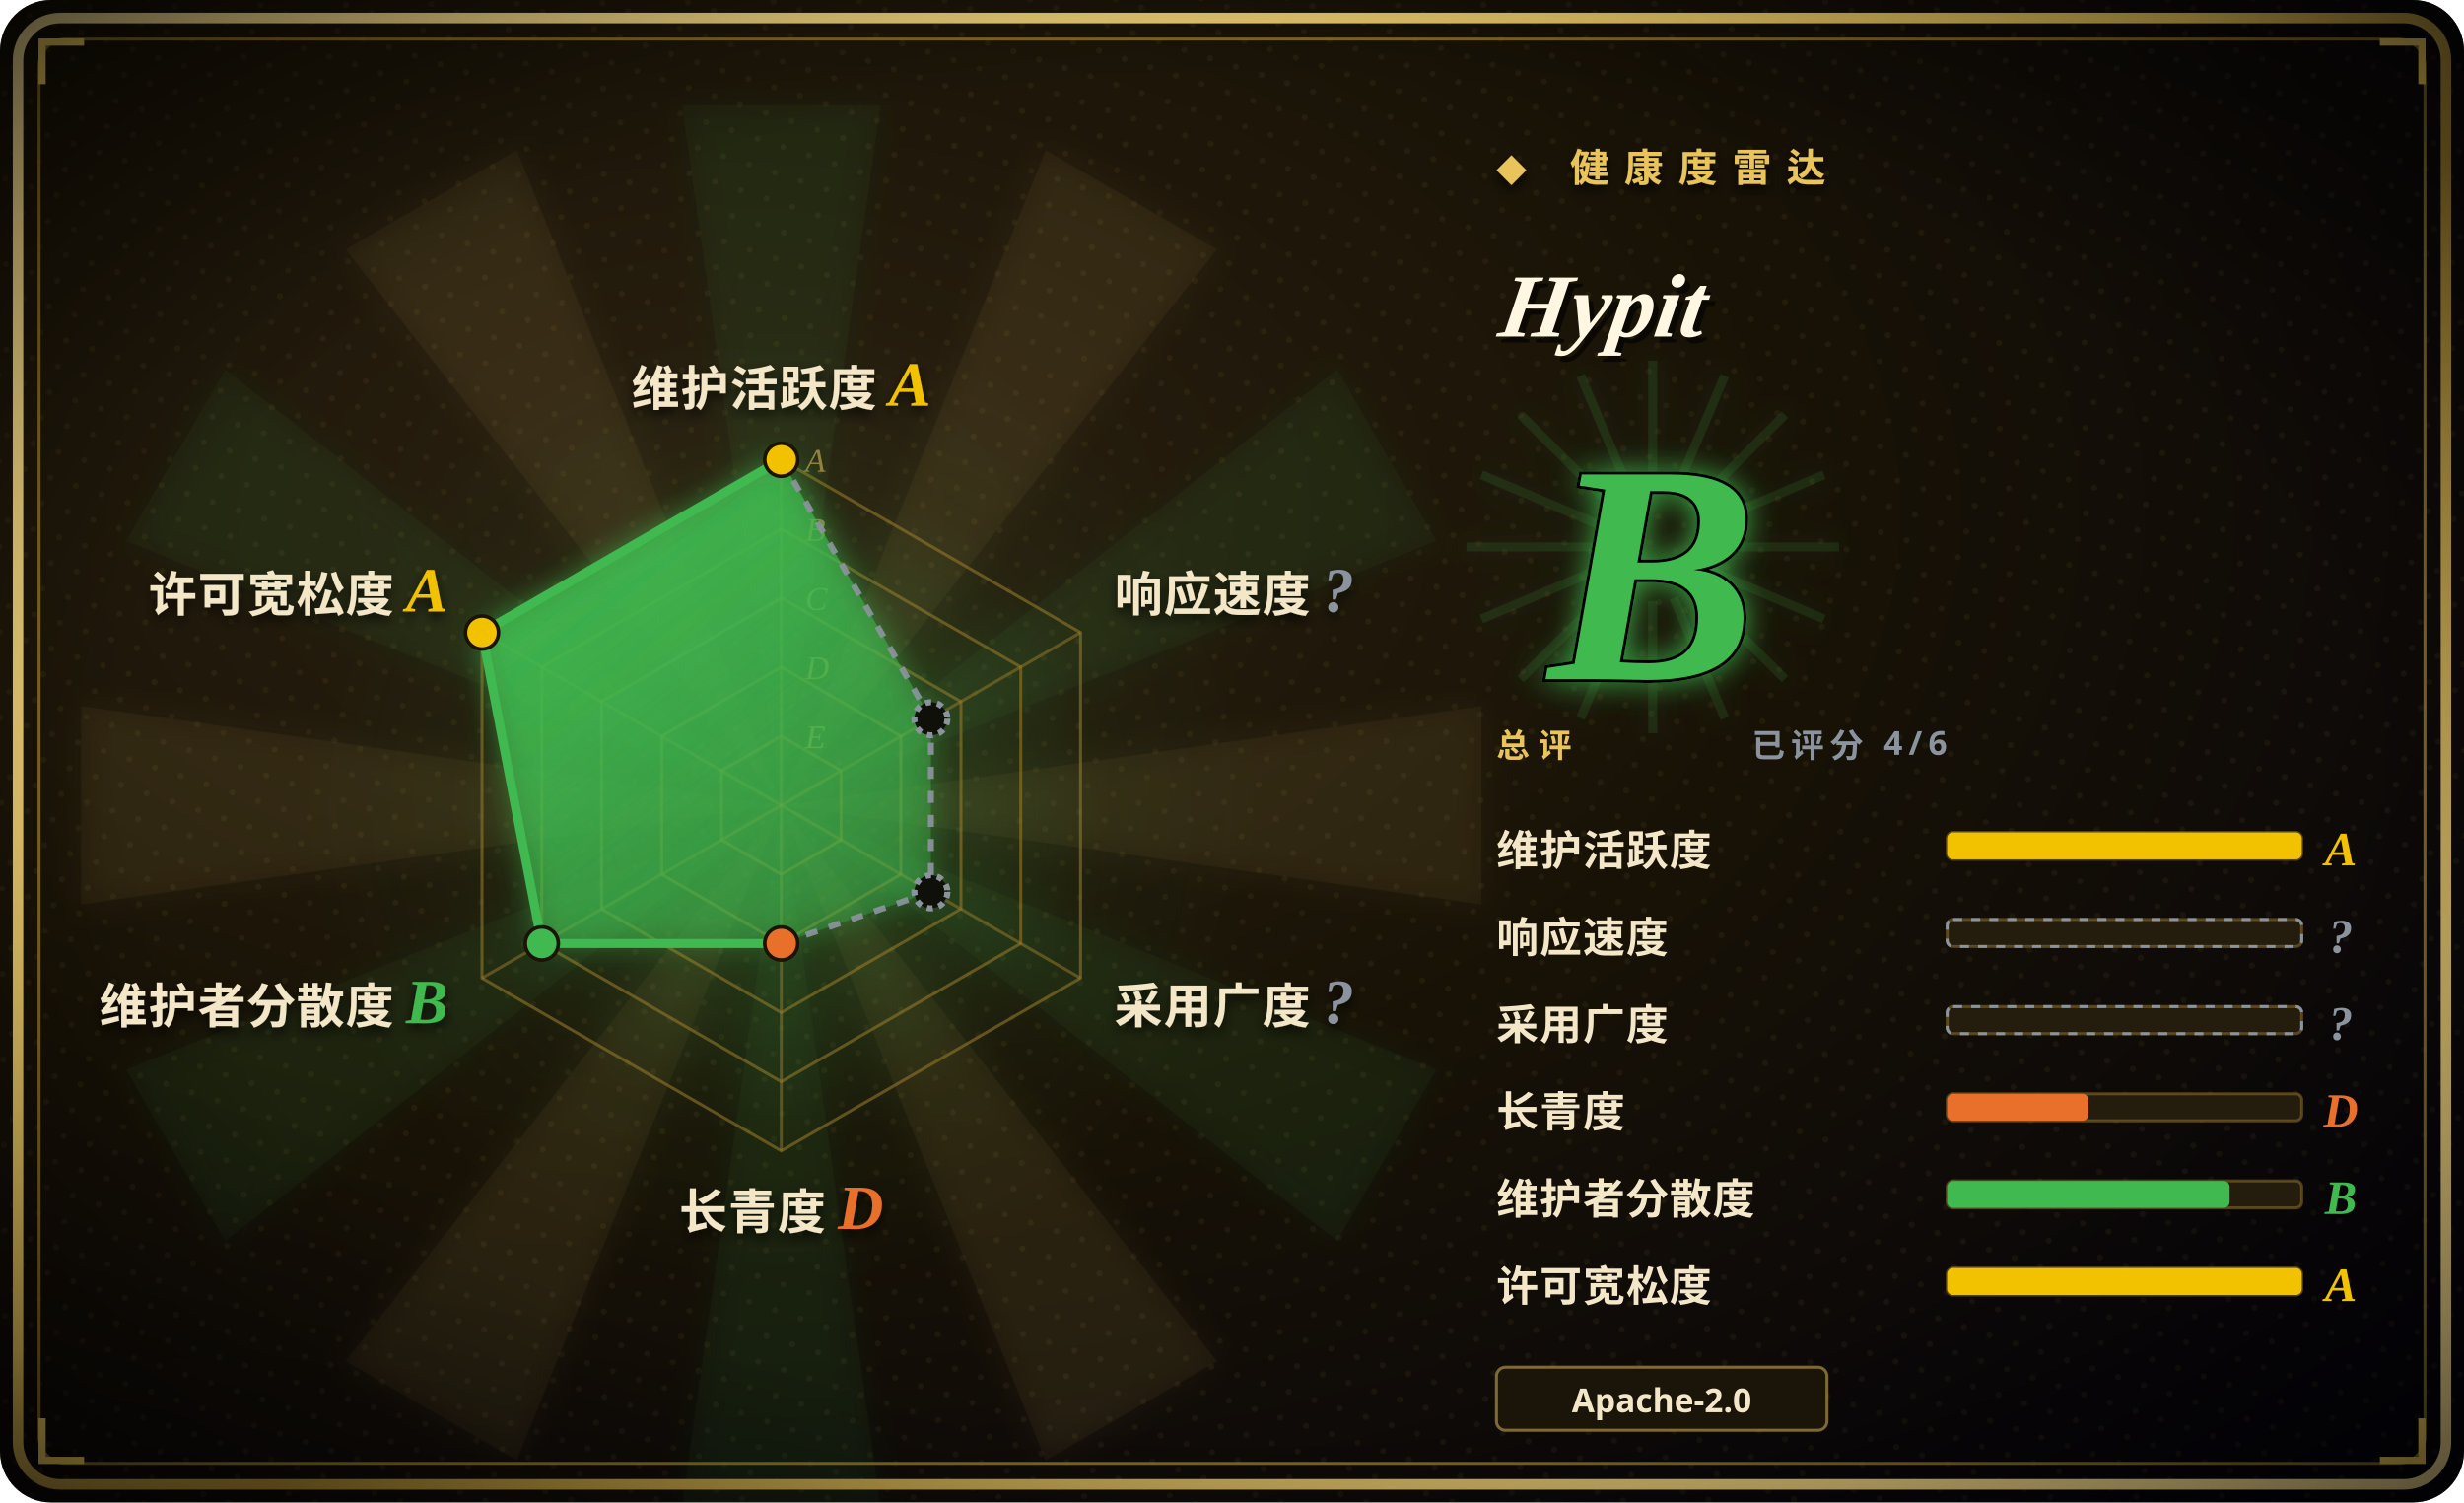
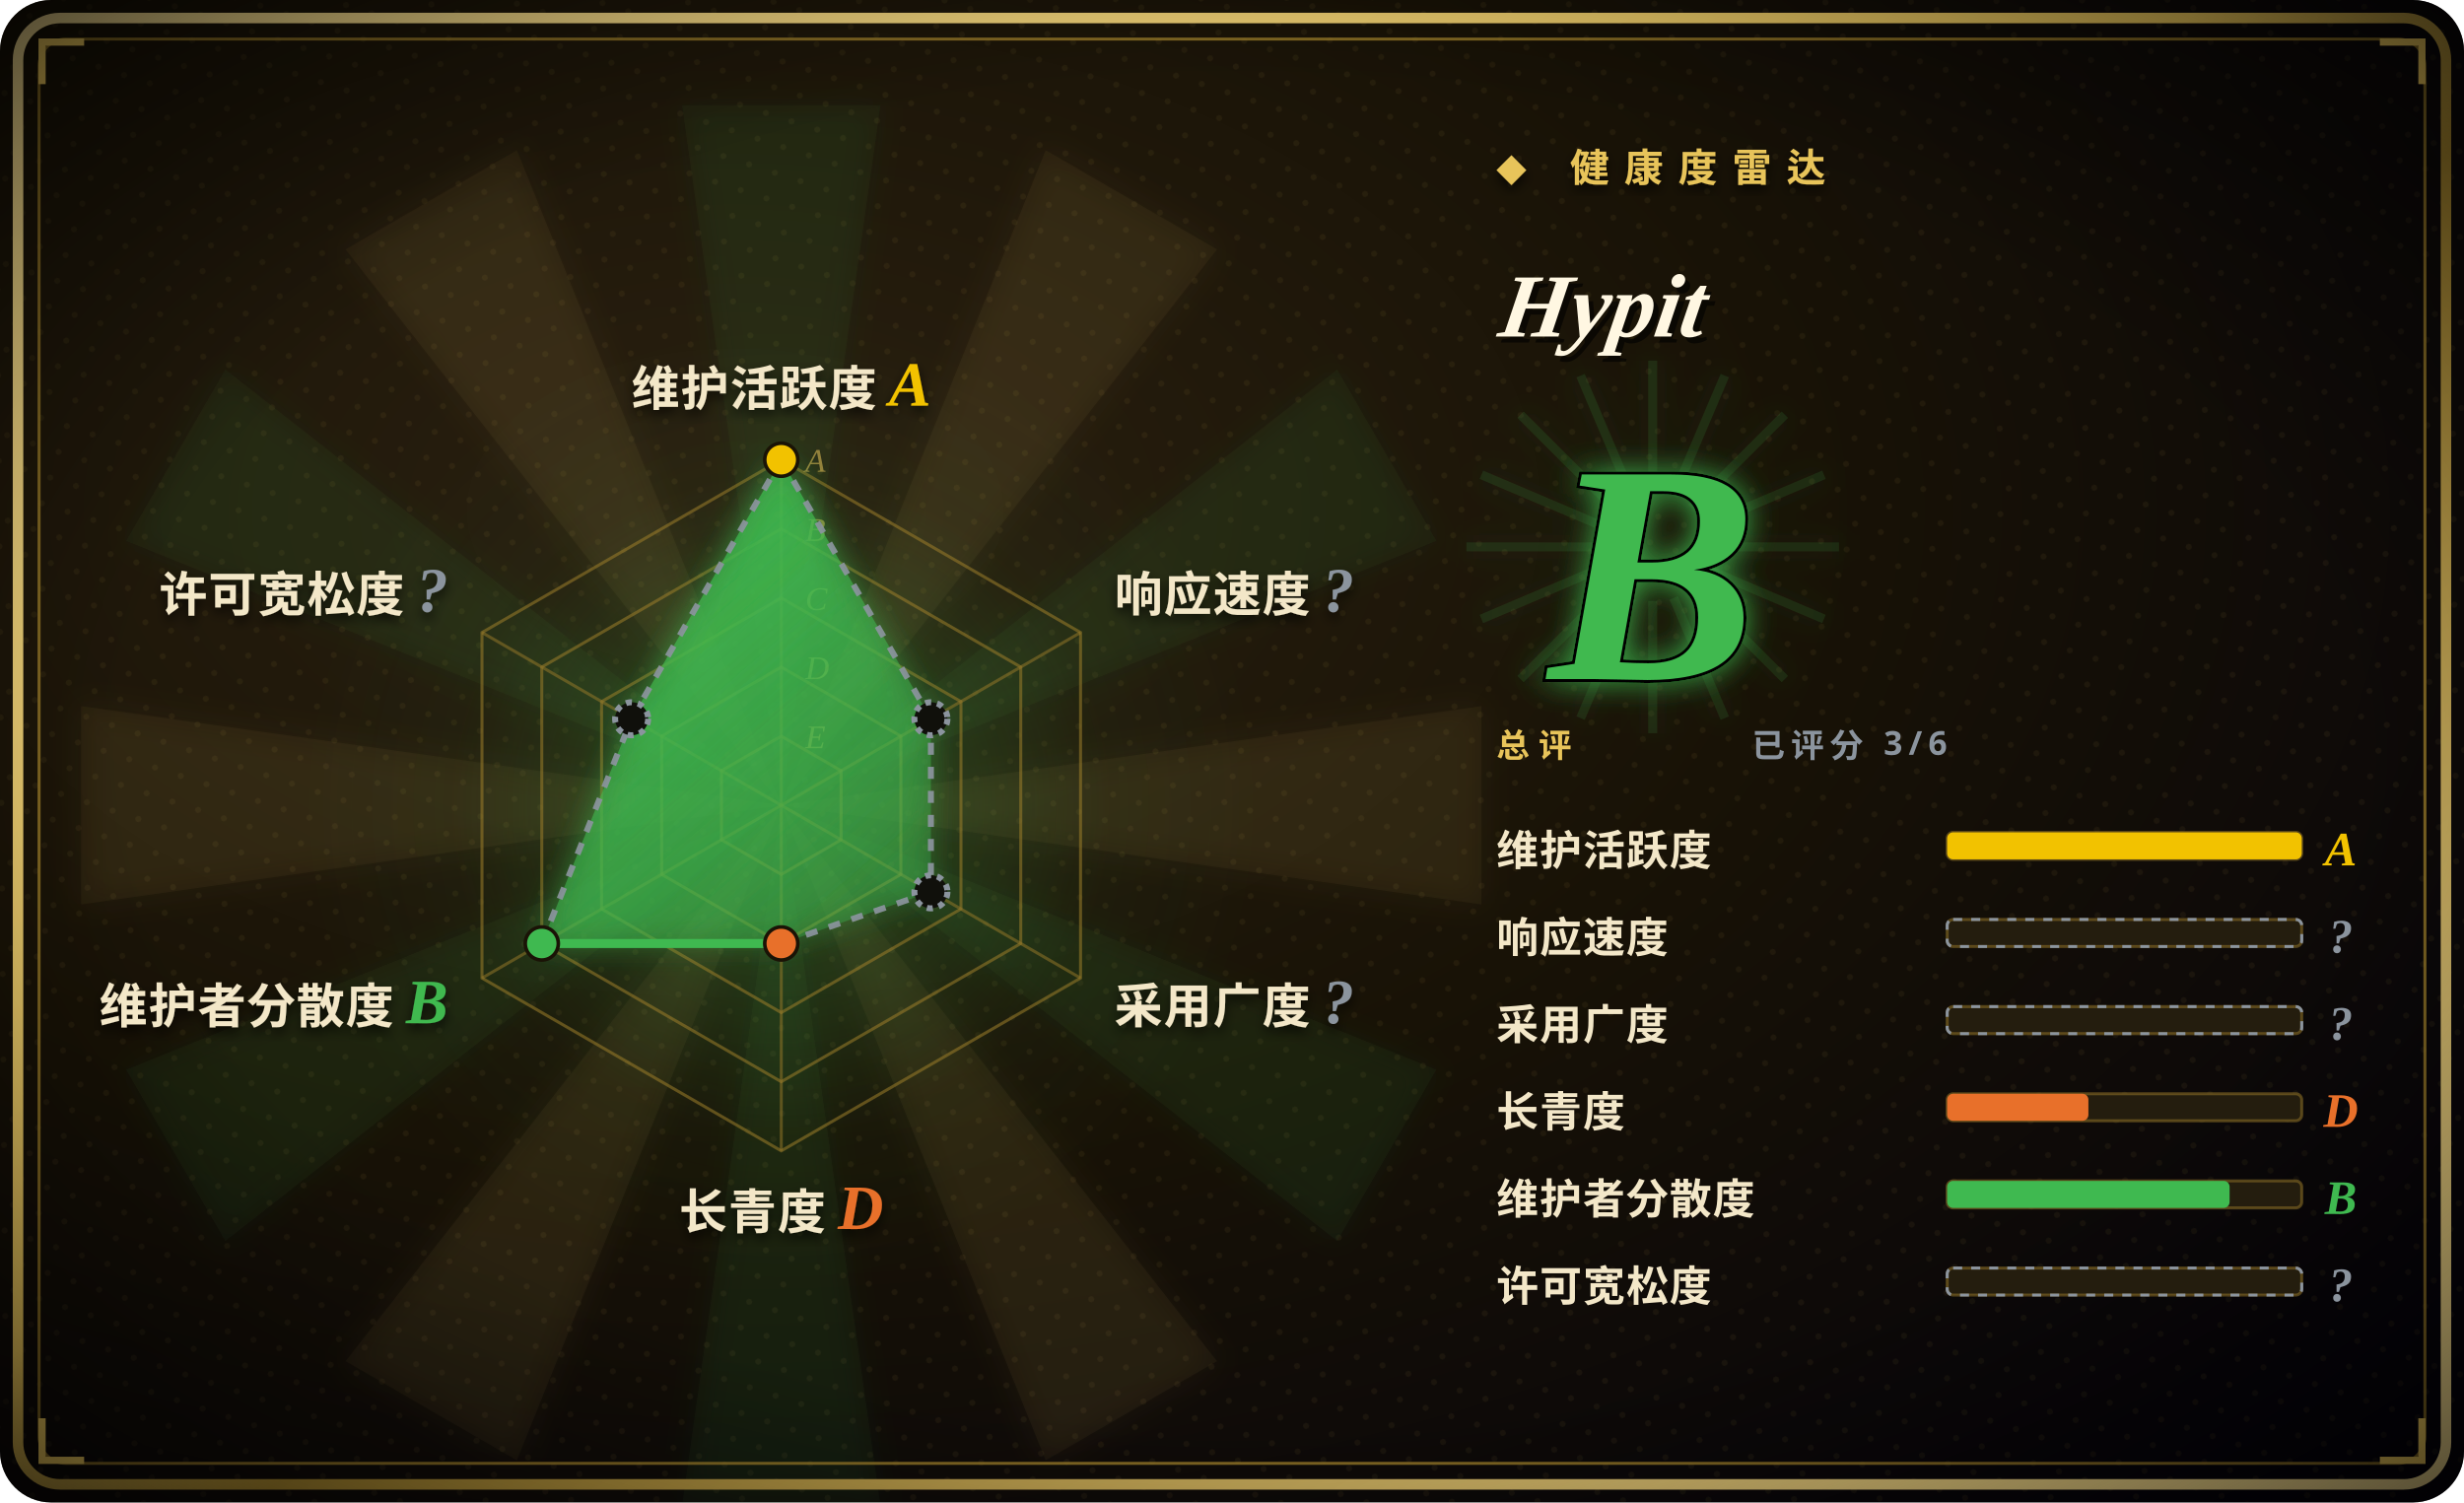
<svg xmlns="http://www.w3.org/2000/svg" width="820" height="500" viewBox="0 0 820 500">
  <defs>
    <radialGradient id="bg" cx="30%" cy="34%" r="90%">
      <stop offset="0%" stop-color="#2a2010" />
      <stop offset="48%" stop-color="#181206" />
      <stop offset="100%" stop-color="#05030a" />
    </radialGradient>
    <radialGradient id="vig" cx="50%" cy="50%" r="72%">
      <stop offset="62%" stop-color="#000000" stop-opacity="0" />
      <stop offset="100%" stop-color="#000000" stop-opacity="0.72" />
    </radialGradient>
    <linearGradient id="frame" x1="0" y1="0" x2="1" y2="1">
      <stop offset="0%" stop-color="#f6dd92" />
      <stop offset="45%" stop-color="#E8C45A" />
      <stop offset="55%" stop-color="#9c7d2a" />
      <stop offset="100%" stop-color="#f6dd92" />
    </linearGradient>
    <linearGradient id="poly" x1="0" y1="0" x2="0.7" y2="1">
      <stop offset="0%" stop-color="#3FB950" stop-opacity="0.92" />
      <stop offset="100%" stop-color="#3FB950" stop-opacity="0.34" />
    </linearGradient>
    <radialGradient id="halo" cx="50%" cy="50%" r="50%">
      <stop offset="0%" stop-color="#3FB950" stop-opacity="0.34" />
      <stop offset="68%" stop-color="#3FB950" stop-opacity="0.04" />
      <stop offset="100%" stop-color="#3FB950" stop-opacity="0" />
    </radialGradient>
    <filter id="glow" x="-60%" y="-60%" width="220%" height="220%">
      <feGaussianBlur stdDeviation="5" result="b" />
      <feMerge>
        <feMergeNode in="b" />
        <feMergeNode in="SourceGraphic" />
      </feMerge>
    </filter>
    <filter id="soft" x="-30%" y="-30%" width="160%" height="160%">
      <feDropShadow dx="0" dy="2" stdDeviation="2" flood-color="#000" flood-opacity="0.7" />
    </filter>
    <pattern id="halftone" width="9" height="9" patternUnits="userSpaceOnUse" patternTransform="rotate(18)">
      <circle cx="2" cy="2" r="1" fill="#E8C45A" fill-opacity="0.06" />
    </pattern>
  </defs>
  <rect width="820" height="500" rx="17" fill="url(#bg)" />
  <rect width="820" height="500" rx="17" fill="url(#halftone)" />
  <g opacity="0.5" filter="url(#glow)">
    <path d="M260,268 L493,235 L493,301 Z" fill="#E8C45A" fill-opacity="0.10" />
    <path d="M260,268 L478,356 L445,413 Z" fill="#3FB950" fill-opacity="0.10" />
    <path d="M260,268 L405,453 L348,486 Z" fill="#E8C45A" fill-opacity="0.10" />
    <path d="M260,268 L293,501 L227,501 Z" fill="#3FB950" fill-opacity="0.10" />
    <path d="M260,268 L172,486 L115,453 Z" fill="#E8C45A" fill-opacity="0.10" />
    <path d="M260,268 L75,413 L42,356 Z" fill="#3FB950" fill-opacity="0.10" />
    <path d="M260,268 L27,301 L27,235 Z" fill="#E8C45A" fill-opacity="0.10" />
    <path d="M260,268 L42,180 L75,123 Z" fill="#3FB950" fill-opacity="0.10" />
    <path d="M260,268 L115,83 L172,50 Z" fill="#E8C45A" fill-opacity="0.10" />
    <path d="M260,268 L227,35 L293,35 Z" fill="#3FB950" fill-opacity="0.10" />
    <path d="M260,268 L348,50 L405,83 Z" fill="#E8C45A" fill-opacity="0.10" />
    <path d="M260,268 L445,123 L478,180 Z" fill="#3FB950" fill-opacity="0.10" />
  </g>
  <circle cx="260" cy="268" r="161" fill="url(#halo)" />
  <rect x="6" y="6" width="808" height="488" rx="14" fill="none" stroke="url(#frame)" stroke-width="3.5" />
  <rect x="13" y="13" width="794" height="474" rx="9" fill="none" stroke="#9c7d2a" stroke-width="1" stroke-opacity="0.8" />
  <path d="M14,28 L14,14 L28,14" fill="none" stroke="#E8C45A" stroke-width="2.4" />
  <path d="M806,28 L806,14 L792,14" fill="none" stroke="#E8C45A" stroke-width="2.4" />
  <path d="M14,472 L14,486 L28,486" fill="none" stroke="#E8C45A" stroke-width="2.4" />
  <path d="M806,472 L806,486 L792,486" fill="none" stroke="#E8C45A" stroke-width="2.4" />
  <rect width="820" height="500" rx="17" fill="url(#vig)" />
  <polygon points="260.0,153.0 359.6,210.5 359.6,325.5 260.0,383.0 160.4,325.5 160.4,210.5" fill="none" stroke="#9c7d2a" stroke-opacity="0.55" stroke-width="1" />
  <polygon points="260.0,176.0 339.7,222.0 339.7,314.0 260.0,360.0 180.3,314.0 180.3,222.0" fill="none" stroke="#9c7d2a" stroke-opacity="0.55" stroke-width="1" />
  <polygon points="260.0,199.0 319.8,233.5 319.8,302.5 260.0,337.0 200.2,302.5 200.2,233.5" fill="none" stroke="#9c7d2a" stroke-opacity="0.55" stroke-width="1" />
  <polygon points="260.0,222.0 299.8,245.0 299.8,291.0 260.0,314.0 220.2,291.0 220.2,245.0" fill="none" stroke="#9c7d2a" stroke-opacity="0.55" stroke-width="1" />
  <polygon points="260.0,245.0 279.9,256.5 279.9,279.5 260.0,291.0 240.1,279.5 240.1,256.5" fill="none" stroke="#9c7d2a" stroke-opacity="0.55" stroke-width="1" />
  <line x1="260" y1="268" x2="260.0" y2="153.0" stroke="#9c7d2a" stroke-opacity="0.5" stroke-width="1" />
  <line x1="260" y1="268" x2="359.6" y2="210.5" stroke="#9c7d2a" stroke-opacity="0.5" stroke-width="1" />
  <line x1="260" y1="268" x2="359.6" y2="325.5" stroke="#9c7d2a" stroke-opacity="0.5" stroke-width="1" />
  <line x1="260" y1="268" x2="260.0" y2="383.0" stroke="#9c7d2a" stroke-opacity="0.5" stroke-width="1" />
  <line x1="260" y1="268" x2="160.4" y2="325.5" stroke="#9c7d2a" stroke-opacity="0.5" stroke-width="1" />
  <line x1="260" y1="268" x2="160.4" y2="210.5" stroke="#9c7d2a" stroke-opacity="0.5" stroke-width="1" />
  <text x="268" y="157.0" font-size="11" font-style="italic" fill="#E8C45A" fill-opacity="0.55" font-family="'Georgia','Times New Roman',serif">A</text>
  <text x="268" y="180.0" font-size="11" font-style="italic" fill="#E8C45A" fill-opacity="0.55" font-family="'Georgia','Times New Roman',serif">B</text>
  <text x="268" y="203.0" font-size="11" font-style="italic" fill="#E8C45A" fill-opacity="0.55" font-family="'Georgia','Times New Roman',serif">C</text>
  <text x="268" y="226.0" font-size="11" font-style="italic" fill="#E8C45A" fill-opacity="0.55" font-family="'Georgia','Times New Roman',serif">D</text>
  <text x="268" y="249.0" font-size="11" font-style="italic" fill="#E8C45A" fill-opacity="0.55" font-family="'Georgia','Times New Roman',serif">E</text>
-   <polygon points="260.0,153.0 309.8,239.2 309.8,296.8 260.0,314.0 180.3,314.0 160.4,210.5" fill="url(#poly)" filter="url(#glow)" />
+   <polygon points="260.0,153.0 309.8,239.2 309.8,296.8 260.0,314.0 180.3,314.0 210.2,239.2" fill="url(#poly)" filter="url(#glow)" />
  <line x1="260.0" y1="153.0" x2="309.8" y2="239.2" stroke="#8B949E" stroke-width="2" stroke-dasharray="4 4" stroke-opacity="0.92" />
  <line x1="309.8" y1="239.2" x2="309.8" y2="296.8" stroke="#8B949E" stroke-width="2" stroke-dasharray="4 4" stroke-opacity="0.92" />
  <line x1="309.8" y1="296.8" x2="260.0" y2="314.0" stroke="#8B949E" stroke-width="2" stroke-dasharray="4 4" stroke-opacity="0.92" />
  <line x1="260.0" y1="314.0" x2="180.3" y2="314.0" stroke="#3FB950" stroke-width="3" />
-   <line x1="180.3" y1="314.0" x2="160.4" y2="210.5" stroke="#3FB950" stroke-width="3" />
-   <line x1="160.4" y1="210.5" x2="260.0" y2="153.0" stroke="#3FB950" stroke-width="3" />
+   <line x1="180.3" y1="314.0" x2="210.2" y2="239.2" stroke="#8B949E" stroke-width="2" stroke-dasharray="4 4" stroke-opacity="0.92" />
+   <line x1="210.2" y1="239.2" x2="260.0" y2="153.0" stroke="#8B949E" stroke-width="2" stroke-dasharray="4 4" stroke-opacity="0.92" />
  <circle cx="260.0" cy="153.0" r="5.5" fill="#F2C200" stroke="#1a1306" stroke-width="1.2" />
  <circle cx="309.8" cy="239.2" r="5.5" fill="#10100b" stroke="#8B949E" stroke-width="2" stroke-dasharray="2 2" />
  <circle cx="309.8" cy="296.8" r="5.5" fill="#10100b" stroke="#8B949E" stroke-width="2" stroke-dasharray="2 2" />
  <circle cx="260.0" cy="314.0" r="5.5" fill="#E8702A" stroke="#1a1306" stroke-width="1.2" />
  <circle cx="180.3" cy="314.0" r="5.5" fill="#3FB950" stroke="#1a1306" stroke-width="1.2" />
-   <circle cx="160.4" cy="210.5" r="5.5" fill="#F2C200" stroke="#1a1306" stroke-width="1.2" />
+   <circle cx="210.2" cy="239.2" r="5.5" fill="#10100b" stroke="#8B949E" stroke-width="2" stroke-dasharray="2 2" />
  <text x="260.0" y="135.0" font-size="16" font-weight="900" fill="#f3e7c8" text-anchor="middle" font-family="'PingFang SC','Hiragino Sans GB','Heiti SC','Microsoft YaHei',sans-serif" letter-spacing="0.4" filter="url(#soft)">维护活跃度 <tspan fill="#F2C200" font-family="'Georgia','Times New Roman',serif" font-style="italic" font-size="21">A</tspan>
  </text>
  <text x="370.9" y="203.5" font-size="16" font-weight="900" fill="#f3e7c8" text-anchor="start" font-family="'PingFang SC','Hiragino Sans GB','Heiti SC','Microsoft YaHei',sans-serif" letter-spacing="0.4" filter="url(#soft)">响应速度 <tspan fill="#8B949E" font-family="'Georgia','Times New Roman',serif" font-style="italic" font-size="21">?</tspan>
  </text>
  <text x="370.9" y="340.5" font-size="16" font-weight="900" fill="#f3e7c8" text-anchor="start" font-family="'PingFang SC','Hiragino Sans GB','Heiti SC','Microsoft YaHei',sans-serif" letter-spacing="0.4" filter="url(#soft)">采用广度 <tspan fill="#8B949E" font-family="'Georgia','Times New Roman',serif" font-style="italic" font-size="21">?</tspan>
  </text>
  <text x="260.0" y="409.0" font-size="16" font-weight="900" fill="#f3e7c8" text-anchor="middle" font-family="'PingFang SC','Hiragino Sans GB','Heiti SC','Microsoft YaHei',sans-serif" letter-spacing="0.4" filter="url(#soft)">长青度 <tspan fill="#E8702A" font-family="'Georgia','Times New Roman',serif" font-style="italic" font-size="21">D</tspan>
  </text>
  <text x="149.1" y="340.5" font-size="16" font-weight="900" fill="#f3e7c8" text-anchor="end" font-family="'PingFang SC','Hiragino Sans GB','Heiti SC','Microsoft YaHei',sans-serif" letter-spacing="0.4" filter="url(#soft)">维护者分散度 <tspan fill="#3FB950" font-family="'Georgia','Times New Roman',serif" font-style="italic" font-size="21">B</tspan>
  </text>
-   <text x="149.1" y="203.5" font-size="16" font-weight="900" fill="#f3e7c8" text-anchor="end" font-family="'PingFang SC','Hiragino Sans GB','Heiti SC','Microsoft YaHei',sans-serif" letter-spacing="0.4" filter="url(#soft)">许可宽松度 <tspan fill="#F2C200" font-family="'Georgia','Times New Roman',serif" font-style="italic" font-size="21">A</tspan>
+   <text x="149.1" y="203.5" font-size="16" font-weight="900" fill="#f3e7c8" text-anchor="end" font-family="'PingFang SC','Hiragino Sans GB','Heiti SC','Microsoft YaHei',sans-serif" letter-spacing="0.4" filter="url(#soft)">许可宽松度 <tspan fill="#8B949E" font-family="'Georgia','Times New Roman',serif" font-style="italic" font-size="21">?</tspan>
  </text>
  <text x="498" y="60" font-size="13" letter-spacing="5" fill="#E8C45A" font-weight="900" font-family="'PingFang SC','Hiragino Sans GB','Heiti SC','Microsoft YaHei',sans-serif" filter="url(#soft)">◆ 健康度雷达</text>
  <g transform="translate(498,112) skewX(-9)">
    <text x="2" y="2" font-size="30" font-weight="900" font-style="italic" fill="#000" fill-opacity="0.6" font-family="'Georgia','Times New Roman',serif">Hypit</text>
    <text x="0" y="0" font-size="30" font-weight="900" font-style="italic" fill="#fff7e2" font-family="'Georgia','Times New Roman',serif">Hypit</text>
  </g>
  <line x1="498" y1="124" x2="648" y2="124" stroke="url(#frame)" stroke-width="2" />
  <g opacity="0.85" filter="url(#glow)">
    <line x1="568" y1="182" x2="612" y2="182" stroke="#3FB950" stroke-opacity="0.16" stroke-width="3" />
    <line x1="567" y1="189" x2="607" y2="206" stroke="#3FB950" stroke-opacity="0.16" stroke-width="3" />
    <line x1="563" y1="195" x2="594" y2="226" stroke="#3FB950" stroke-opacity="0.16" stroke-width="3" />
    <line x1="557" y1="199" x2="574" y2="239" stroke="#3FB950" stroke-opacity="0.16" stroke-width="3" />
    <line x1="550" y1="200" x2="550" y2="244" stroke="#3FB950" stroke-opacity="0.16" stroke-width="3" />
    <line x1="543" y1="199" x2="526" y2="239" stroke="#3FB950" stroke-opacity="0.16" stroke-width="3" />
    <line x1="537" y1="195" x2="506" y2="226" stroke="#3FB950" stroke-opacity="0.16" stroke-width="3" />
    <line x1="533" y1="189" x2="493" y2="206" stroke="#3FB950" stroke-opacity="0.16" stroke-width="3" />
    <line x1="532" y1="182" x2="488" y2="182" stroke="#3FB950" stroke-opacity="0.16" stroke-width="3" />
    <line x1="533" y1="175" x2="493" y2="158" stroke="#3FB950" stroke-opacity="0.16" stroke-width="3" />
    <line x1="537" y1="169" x2="506" y2="138" stroke="#3FB950" stroke-opacity="0.16" stroke-width="3" />
    <line x1="543" y1="165" x2="526" y2="125" stroke="#3FB950" stroke-opacity="0.16" stroke-width="3" />
    <line x1="550" y1="164" x2="550" y2="120" stroke="#3FB950" stroke-opacity="0.16" stroke-width="3" />
    <line x1="557" y1="165" x2="574" y2="125" stroke="#3FB950" stroke-opacity="0.16" stroke-width="3" />
    <line x1="563" y1="169" x2="594" y2="138" stroke="#3FB950" stroke-opacity="0.16" stroke-width="3" />
    <line x1="567" y1="175" x2="607" y2="158" stroke="#3FB950" stroke-opacity="0.16" stroke-width="3" />
  </g>
  <text x="550" y="226" font-size="104" font-weight="900" font-style="italic" text-anchor="middle" fill="#3FB950" stroke="#000" stroke-width="2" paint-order="stroke" font-family="'Georgia','Times New Roman',serif" filter="url(#glow)">B</text>
  <text x="498" y="252" font-size="11" letter-spacing="3" fill="#E8C45A" font-family="'PingFang SC','Hiragino Sans GB','Heiti SC','Microsoft YaHei',sans-serif" font-weight="900">总评</text>
-   <text x="648" y="252" font-size="11" letter-spacing="2" fill="#8B949E" font-family="'PingFang SC','Hiragino Sans GB','Heiti SC','Microsoft YaHei',sans-serif" font-weight="900" text-anchor="end">已评分 4/6</text>
+   <text x="648" y="252" font-size="11" letter-spacing="2" fill="#8B949E" font-family="'PingFang SC','Hiragino Sans GB','Heiti SC','Microsoft YaHei',sans-serif" font-weight="900" text-anchor="end">已评分 3/6</text>
  <text x="498" y="288" font-size="14" font-weight="900" fill="#f3e7c8" font-family="'PingFang SC','Hiragino Sans GB','Heiti SC','Microsoft YaHei',sans-serif" letter-spacing="0.4">维护活跃度</text>
  <rect x="648" y="277" width="118" height="9" rx="2" fill="#241d0e" stroke="#9c7d2a" stroke-opacity="0.5" />
  <rect x="648" y="277" width="118" height="9" rx="2" fill="#F2C200" />
  <text x="779" y="288" font-size="16" font-weight="900" font-style="italic" fill="#F2C200" font-family="'Georgia','Times New Roman',serif" text-anchor="middle">A</text>
  <text x="498" y="317" font-size="14" font-weight="900" fill="#f3e7c8" font-family="'PingFang SC','Hiragino Sans GB','Heiti SC','Microsoft YaHei',sans-serif" letter-spacing="0.4">响应速度</text>
  <rect x="648" y="306" width="118" height="9" rx="2" fill="#241d0e" stroke="#9c7d2a" stroke-opacity="0.5" />
  <rect x="648" y="306" width="118" height="9" rx="2" fill="none" stroke="#8B949E" stroke-dasharray="3 3" />
  <text x="779" y="317" font-size="16" font-weight="900" font-style="italic" fill="#8B949E" font-family="'Georgia','Times New Roman',serif" text-anchor="middle">?</text>
  <text x="498" y="346" font-size="14" font-weight="900" fill="#f3e7c8" font-family="'PingFang SC','Hiragino Sans GB','Heiti SC','Microsoft YaHei',sans-serif" letter-spacing="0.4">采用广度</text>
  <rect x="648" y="335" width="118" height="9" rx="2" fill="#241d0e" stroke="#9c7d2a" stroke-opacity="0.5" />
  <rect x="648" y="335" width="118" height="9" rx="2" fill="none" stroke="#8B949E" stroke-dasharray="3 3" />
  <text x="779" y="346" font-size="16" font-weight="900" font-style="italic" fill="#8B949E" font-family="'Georgia','Times New Roman',serif" text-anchor="middle">?</text>
  <text x="498" y="375" font-size="14" font-weight="900" fill="#f3e7c8" font-family="'PingFang SC','Hiragino Sans GB','Heiti SC','Microsoft YaHei',sans-serif" letter-spacing="0.4">长青度</text>
  <rect x="648" y="364" width="118" height="9" rx="2" fill="#241d0e" stroke="#9c7d2a" stroke-opacity="0.5" />
  <rect x="648" y="364" width="47" height="9" rx="2" fill="#E8702A" />
  <text x="779" y="375" font-size="16" font-weight="900" font-style="italic" fill="#E8702A" font-family="'Georgia','Times New Roman',serif" text-anchor="middle">D</text>
  <text x="498" y="404" font-size="14" font-weight="900" fill="#f3e7c8" font-family="'PingFang SC','Hiragino Sans GB','Heiti SC','Microsoft YaHei',sans-serif" letter-spacing="0.4">维护者分散度</text>
  <rect x="648" y="393" width="118" height="9" rx="2" fill="#241d0e" stroke="#9c7d2a" stroke-opacity="0.5" />
  <rect x="648" y="393" width="94" height="9" rx="2" fill="#3FB950" />
  <text x="779" y="404" font-size="16" font-weight="900" font-style="italic" fill="#3FB950" font-family="'Georgia','Times New Roman',serif" text-anchor="middle">B</text>
  <text x="498" y="433" font-size="14" font-weight="900" fill="#f3e7c8" font-family="'PingFang SC','Hiragino Sans GB','Heiti SC','Microsoft YaHei',sans-serif" letter-spacing="0.4">许可宽松度</text>
  <rect x="648" y="422" width="118" height="9" rx="2" fill="#241d0e" stroke="#9c7d2a" stroke-opacity="0.5" />
-   <rect x="648" y="422" width="118" height="9" rx="2" fill="#F2C200" />
-   <text x="779" y="433" font-size="16" font-weight="900" font-style="italic" fill="#F2C200" font-family="'Georgia','Times New Roman',serif" text-anchor="middle">A</text>
-   <rect x="498" y="455" width="110" height="21" rx="3" fill="#1b1408" stroke="#E8C45A" stroke-opacity="0.5" />
-   <text x="553.0" y="470" font-size="11" font-weight="700" fill="#f3e7c8" text-anchor="middle" font-family="'PingFang SC','Hiragino Sans GB','Heiti SC','Microsoft YaHei',sans-serif">Apache-2.0</text>
+   <rect x="648" y="422" width="118" height="9" rx="2" fill="none" stroke="#8B949E" stroke-dasharray="3 3" />
+   <text x="779" y="433" font-size="16" font-weight="900" font-style="italic" fill="#8B949E" font-family="'Georgia','Times New Roman',serif" text-anchor="middle">?</text>
</svg>
